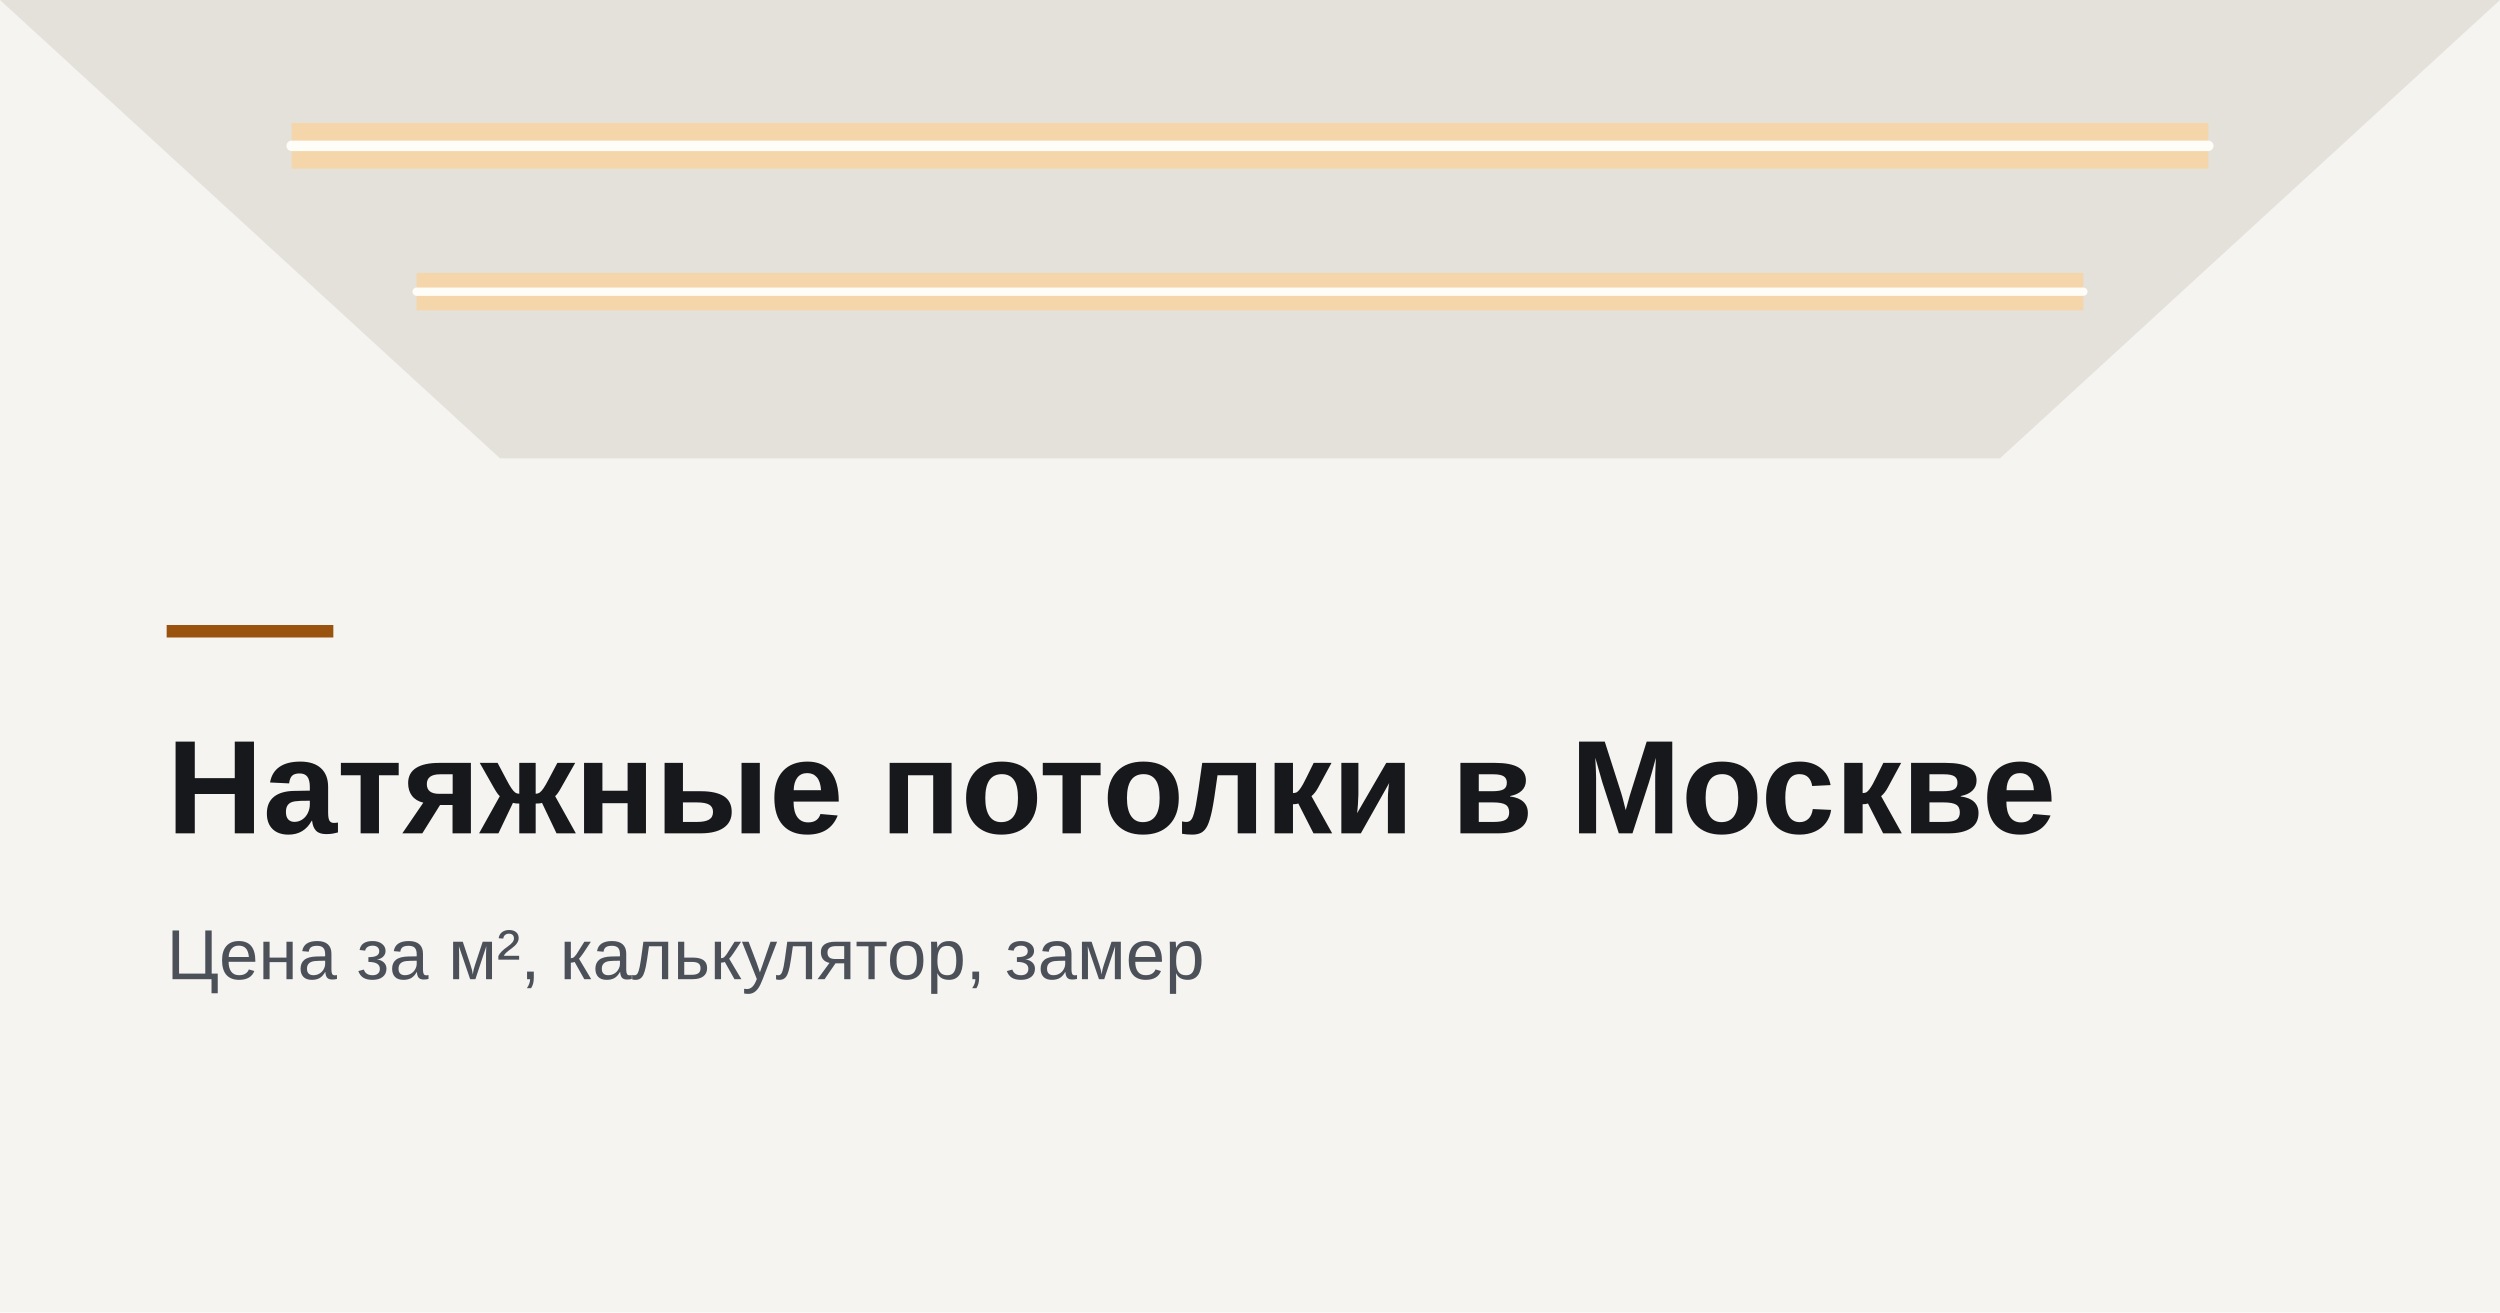
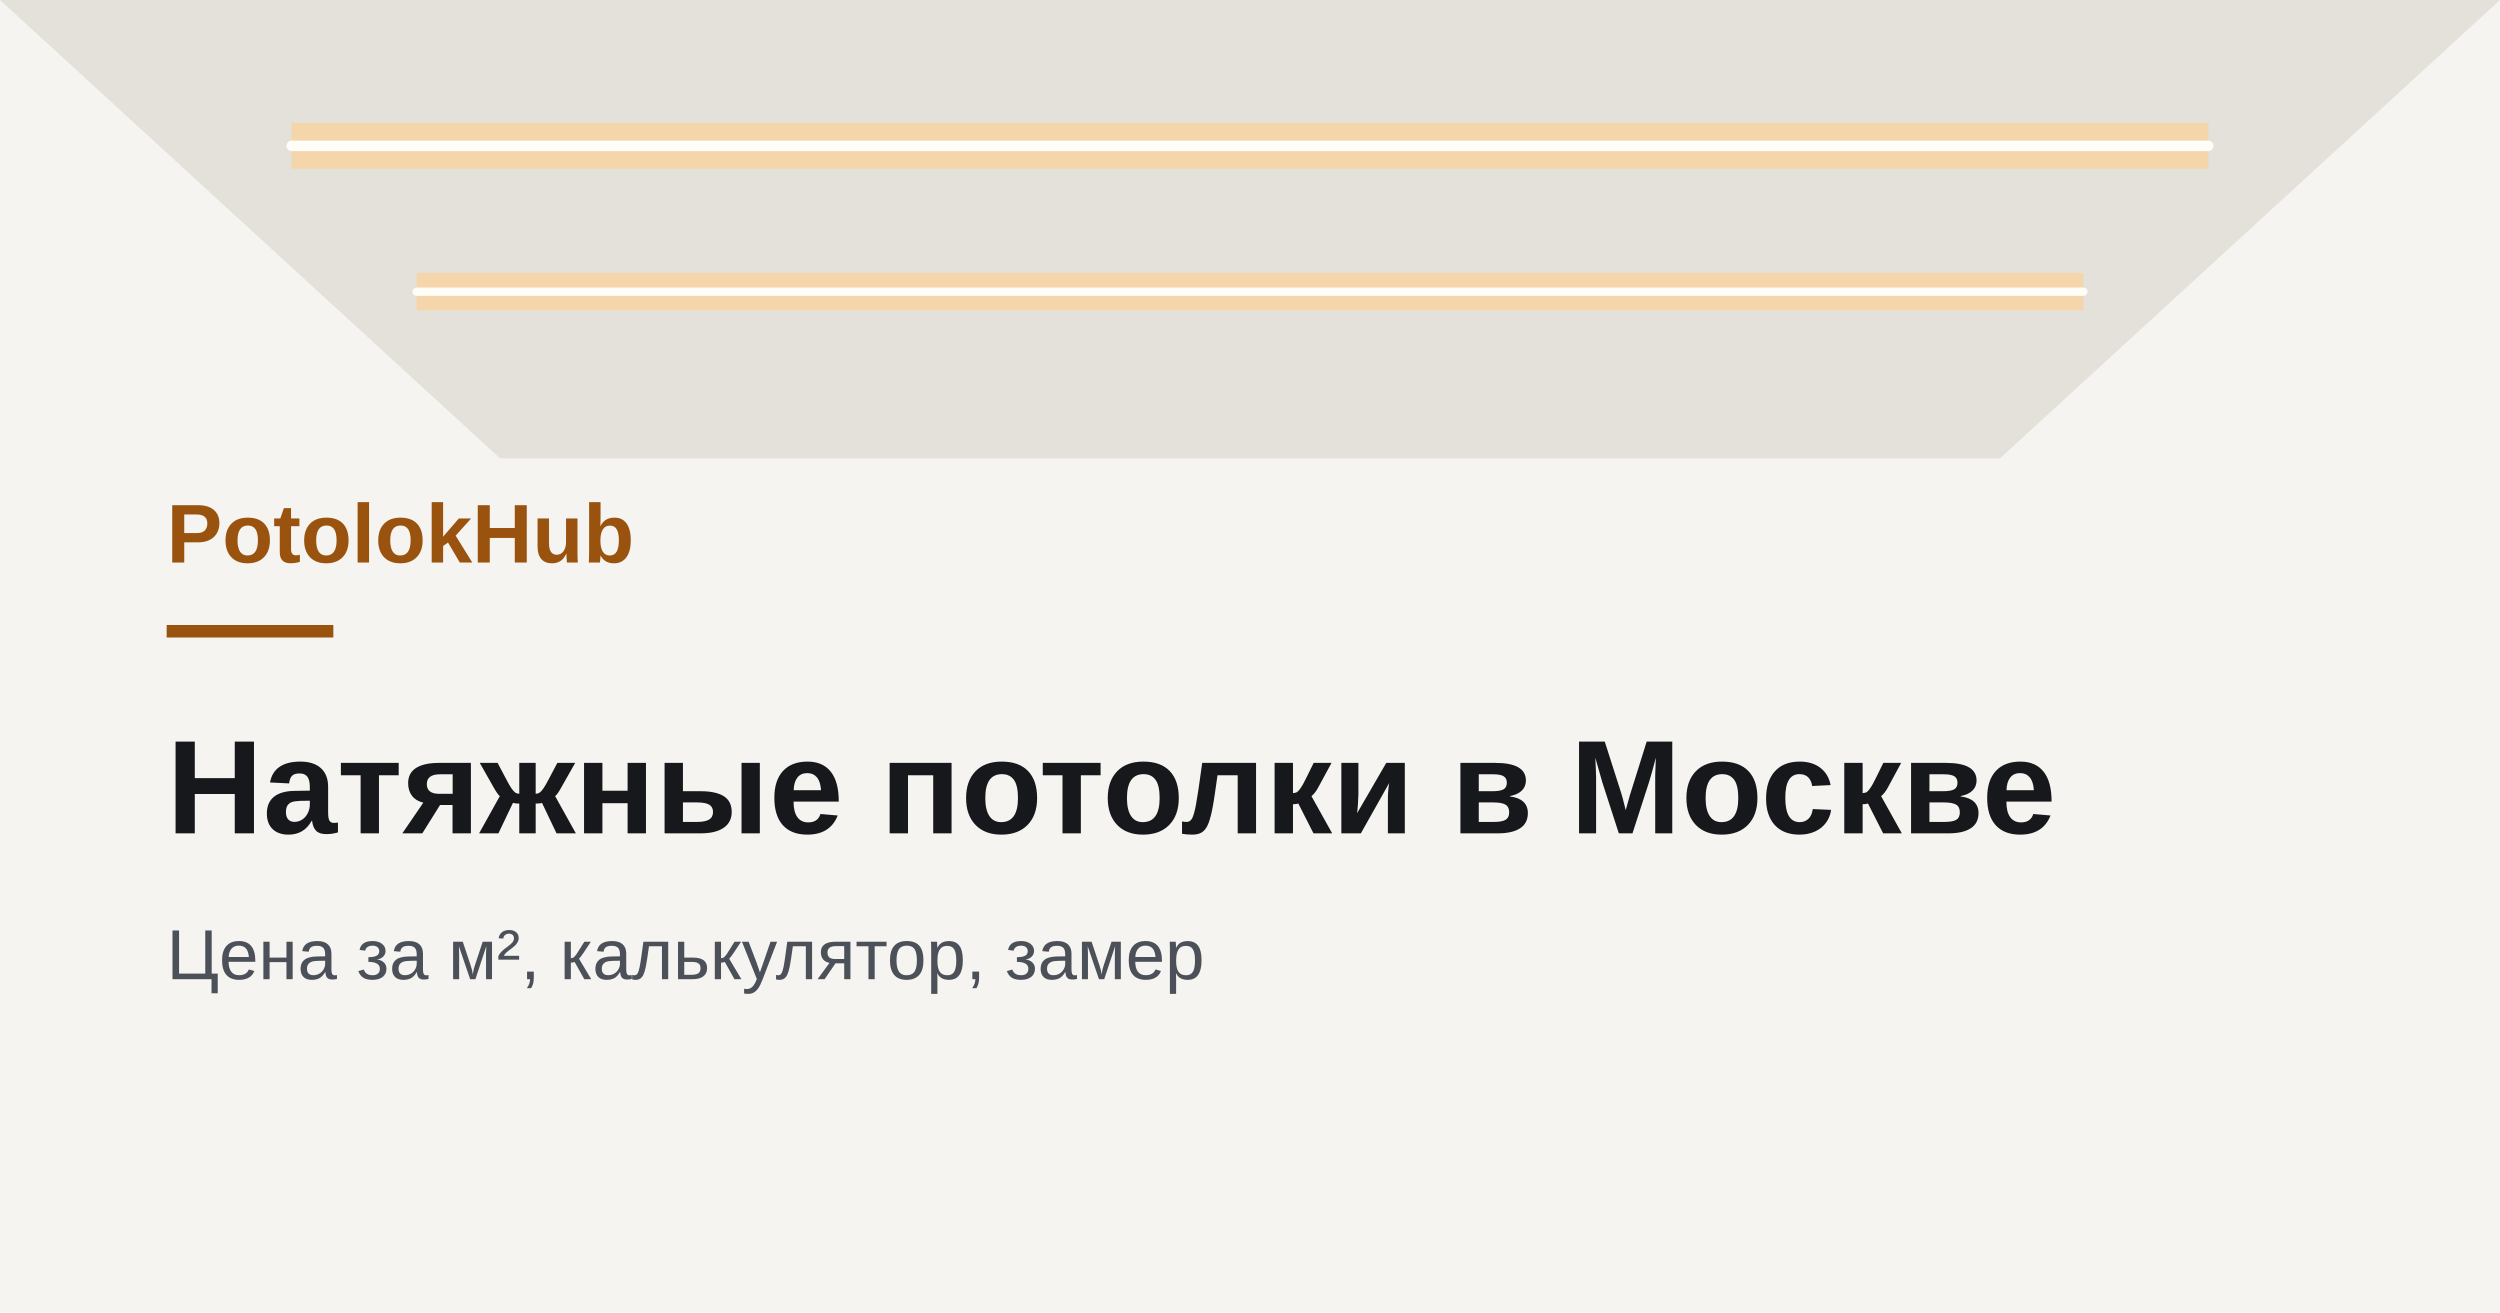
<svg xmlns="http://www.w3.org/2000/svg" width="1200" height="630" viewBox="0 0 1200 630">
  <rect width="1200" height="630" fill="#F5F4F0" />
  <polygon points="0,0 1200,0 960,220 240,220" fill="#E4E1DA" />
  <line x1="140" y1="70" x2="1060" y2="70" stroke="#FFCF8A" stroke-width="22" opacity=".6" />
  <line x1="140" y1="70" x2="1060" y2="70" stroke="#FFFDF8" stroke-width="5" stroke-linecap="round" />
  <line x1="200" y1="140" x2="1000" y2="140" stroke="#FFCF8A" stroke-width="18" opacity=".6" />
  <line x1="200" y1="140" x2="1000" y2="140" stroke="#FFFDF8" stroke-width="4" stroke-linecap="round" />
  <rect x="80" y="300" width="80" height="6" fill="#9A520F" />
+   <text x="80" y="270" font-family="system-ui, Arial, sans-serif" font-size="40" font-weight="700" fill="#9A520F">PotolokHub</text>
  <text x="80" y="400" font-family="system-ui, Arial, sans-serif" font-size="64" font-weight="700" fill="#16181B">Натяжные потолки в Москве</text>
  <text x="80" y="470" font-family="system-ui, Arial, sans-serif" font-size="34" fill="#4B5059">Цена за м², калькулятор, замер</text>
</svg>
